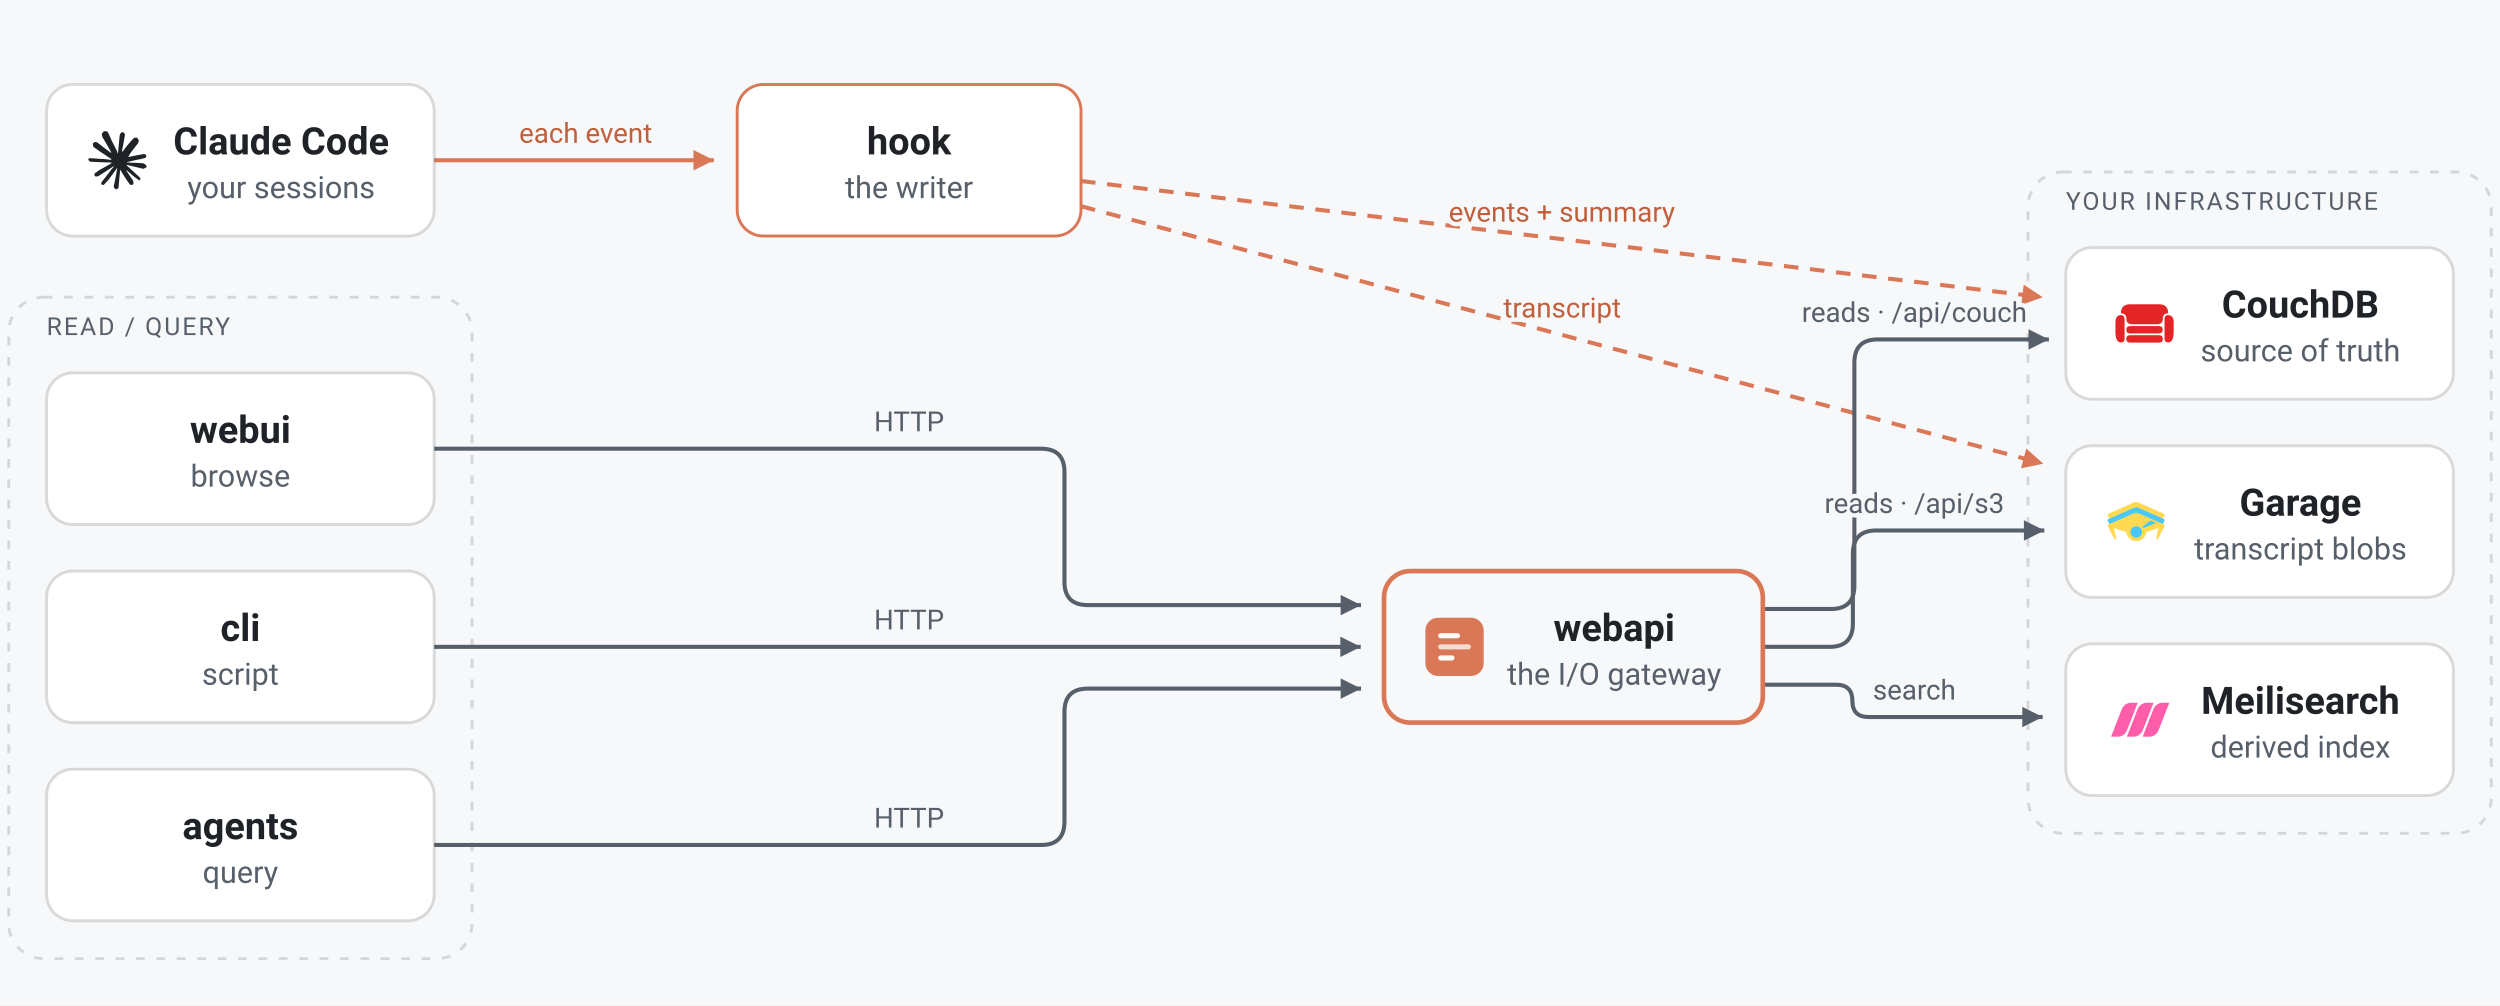
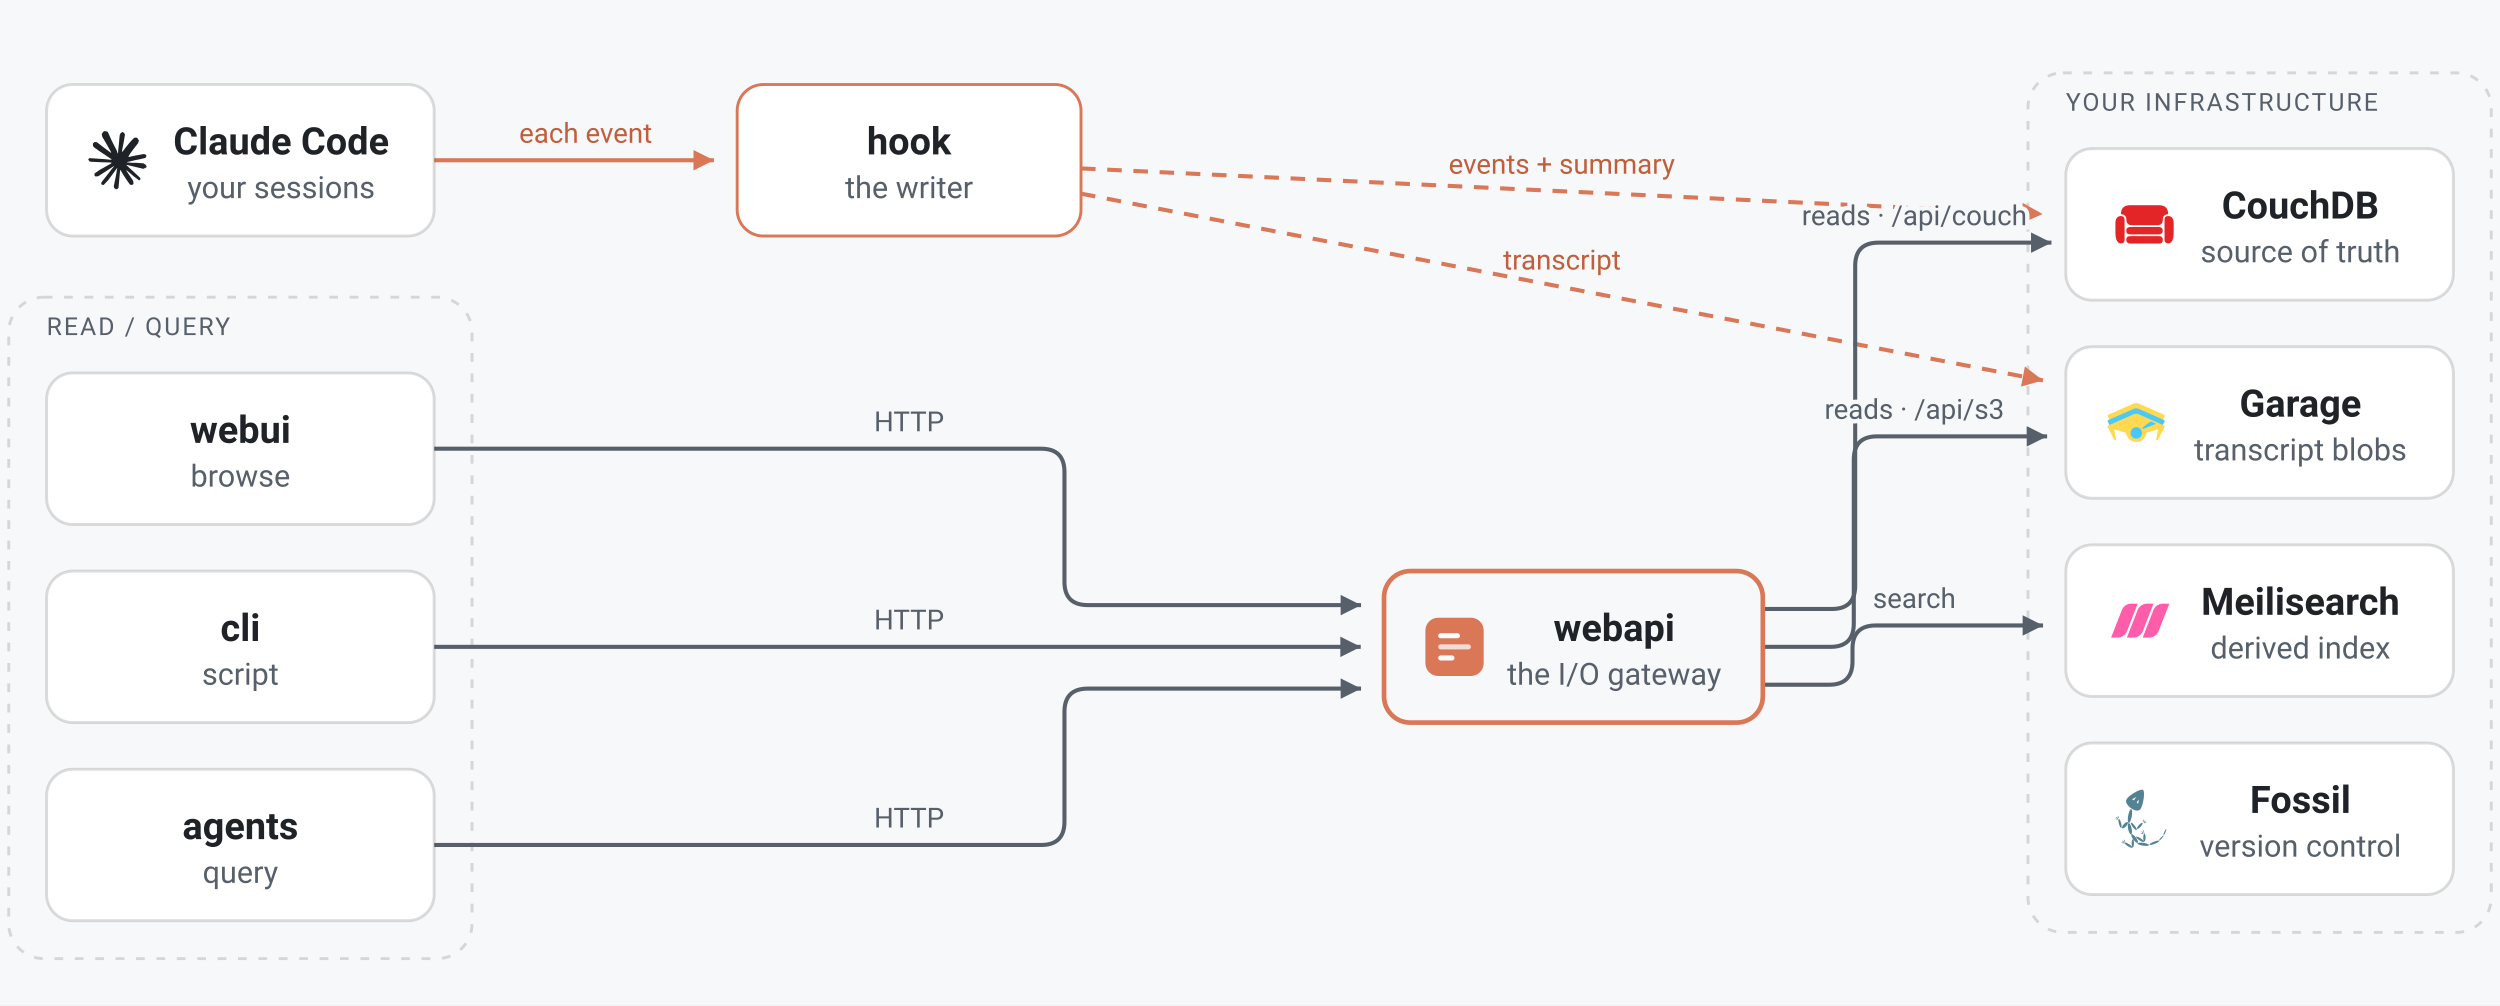
<svg xmlns="http://www.w3.org/2000/svg" viewBox="0 0 858 345" width="858" height="345" role="img" aria-labelledby="ct-title ct-desc" font-family="-apple-system, BlinkMacSystemFont, 'Segoe UI', Roboto, Helvetica, Arial, sans-serif">
  <defs>
    <marker id="ct-arrow-muted" markerUnits="userSpaceOnUse" markerWidth="7" markerHeight="7" refX="7" refY="3.5" orient="auto">
      <path d="M0 0L7 3.5L0 7z" fill="var(--ct-muted, #57606a)" />
    </marker>
    <marker id="ct-arrow-clay" markerUnits="userSpaceOnUse" markerWidth="7" markerHeight="7" refX="7" refY="3.5" orient="auto">
      <path d="M0 0L7 3.5L0 7z" fill="var(--ct-clay, #d97757)" />
    </marker>
  </defs>
  <style>:root{--ct-bg:#f6f8fa;--ct-paper:#ffffff;--ct-ink:#1f2328;--ct-muted:#57606a;--ct-border:rgba(0,0,0,.14);--ct-clay:#d97757;--ct-accentText:#c15f3c}@media(prefers-color-scheme:dark){:root{--ct-bg:#0d1117;--ct-paper:#161b22;--ct-ink:#e6edf3;--ct-muted:#8b949e;--ct-border:rgba(255,255,255,.16);--ct-clay:#d97757;--ct-accentText:#d97757}}</style>
  <rect x="0" y="0" width="858" height="345" fill="var(--ct-bg, #f6f8fa)" />
  <g>
    <rect x="3" y="102" width="159" height="227" rx="12" fill="none" stroke="var(--ct-border, rgba(0,0,0,.14))" stroke-width="1" stroke-dasharray="3 4" />
    <text x="16" y="115" font-size="8.5" letter-spacing="0.7" fill="var(--ct-muted, #57606a)">READ / QUERY</text>
  </g>
  <g>
-     <rect x="696" y="59" width="159" height="227" rx="12" fill="none" stroke="var(--ct-border, rgba(0,0,0,.14))" stroke-width="1" stroke-dasharray="3 4" />
-     <text x="709" y="72" font-size="8.5" letter-spacing="0.7" fill="var(--ct-muted, #57606a)">YOUR INFRASTRUCTURE</text>
+     <rect x="696" y="25" width="159" height="295" rx="12" fill="none" stroke="var(--ct-border, rgba(0,0,0,.14))" stroke-width="1" stroke-dasharray="3 4" />
+     <text x="709" y="38" font-size="8.5" letter-spacing="0.7" fill="var(--ct-muted, #57606a)">YOUR INFRASTRUCTURE</text>
  </g>
  <g>
    <path d="M149 55H245" fill="none" stroke="var(--ct-clay, #d97757)" stroke-width="1.4" marker-end="url(#ct-arrow-clay)" />
    <text x="201" y="49" text-anchor="middle" font-size="9.5" fill="var(--ct-accentText, #c15f3c)" stroke="var(--ct-bg, #f6f8fa)" stroke-width="3" paint-order="stroke">each event</text>
  </g>
  <g>
-     <path d="M371 62.13L701.06 102.01" fill="none" stroke="var(--ct-clay, #d97757)" stroke-width="1.4" marker-end="url(#ct-arrow-clay)" stroke-dasharray="5 4" />
-     <text x="536.03" y="76.07" text-anchor="middle" font-size="9.5" fill="var(--ct-accentText, #c15f3c)" stroke="var(--ct-bg, #f6f8fa)" stroke-width="3" paint-order="stroke">events + summary</text>
+     <path d="M371 57.8L701.01 73.46" fill="none" stroke="var(--ct-clay, #d97757)" stroke-width="1.4" marker-end="url(#ct-arrow-clay)" stroke-dasharray="5 4" />
+     <text x="536" y="59.63" text-anchor="middle" font-size="9.5" fill="var(--ct-accentText, #c15f3c)" stroke="var(--ct-bg, #f6f8fa)" stroke-width="3" paint-order="stroke">events + summary</text>
  </g>
  <g>
-     <path d="M371 70.78L701.27 159.14" fill="none" stroke="var(--ct-clay, #d97757)" stroke-width="1.4" marker-end="url(#ct-arrow-clay)" stroke-dasharray="5 4" />
-     <text x="536.14" y="108.96" text-anchor="middle" font-size="9.5" fill="var(--ct-accentText, #c15f3c)" stroke="var(--ct-bg, #f6f8fa)" stroke-width="3" paint-order="stroke">transcript</text>
+     <path d="M371 66.46L701.15 130.56" fill="none" stroke="var(--ct-clay, #d97757)" stroke-width="1.4" marker-end="url(#ct-arrow-clay)" stroke-dasharray="5 4" />
+     <text x="536.07" y="92.51" text-anchor="middle" font-size="9.5" fill="var(--ct-accentText, #c15f3c)" stroke="var(--ct-bg, #f6f8fa)" stroke-width="3" paint-order="stroke">transcript</text>
  </g>
  <g>
    <path d="M149 154H357.32Q365.32 154 365.32 162V199.67Q365.32 207.67 373.32 207.67H467.11" fill="none" stroke="var(--ct-muted, #57606a)" stroke-width="1.4" marker-end="url(#ct-arrow-muted)" />
    <text x="312" y="148" text-anchor="middle" font-size="9.5" fill="var(--ct-muted, #57606a)" stroke="var(--ct-bg, #f6f8fa)" stroke-width="3" paint-order="stroke">HTTP</text>
  </g>
  <g>
    <path d="M149 222H467" fill="none" stroke="var(--ct-muted, #57606a)" stroke-width="1.4" marker-end="url(#ct-arrow-muted)" />
    <text x="312" y="216" text-anchor="middle" font-size="9.5" fill="var(--ct-muted, #57606a)" stroke="var(--ct-bg, #f6f8fa)" stroke-width="3" paint-order="stroke">HTTP</text>
  </g>
  <g>
    <path d="M149 290H357.32Q365.32 290 365.32 282V244.33Q365.32 236.33 373.32 236.33H467.11" fill="none" stroke="var(--ct-muted, #57606a)" stroke-width="1.4" marker-end="url(#ct-arrow-muted)" />
    <text x="312" y="284" text-anchor="middle" font-size="9.5" fill="var(--ct-muted, #57606a)" stroke="var(--ct-bg, #f6f8fa)" stroke-width="3" paint-order="stroke">HTTP</text>
  </g>
  <g>
-     <path d="M605 209H628.42Q636.42 209 636.42 201V124.49Q636.42 116.49 644.42 116.49H703.18" fill="none" stroke="var(--ct-muted, #57606a)" stroke-width="1.4" marker-end="url(#ct-arrow-muted)" />
-     <text x="657" y="110.49" text-anchor="middle" font-size="9.5" fill="var(--ct-muted, #57606a)" stroke="var(--ct-bg, #f6f8fa)" stroke-width="3" paint-order="stroke">reads · /api/couch</text>
+     <path d="M605 209H628.7Q636.7 209 636.7 201V91.28Q636.7 83.28 644.7 83.28H704.05" fill="none" stroke="var(--ct-muted, #57606a)" stroke-width="1.4" marker-end="url(#ct-arrow-muted)" />
+     <text x="657" y="77.28" text-anchor="middle" font-size="9.5" fill="var(--ct-muted, #57606a)" stroke="var(--ct-bg, #f6f8fa)" stroke-width="3" paint-order="stroke">reads · /api/couch</text>
  </g>
  <g>
-     <path d="M605 222H627.91Q635.91 222 635.91 214V190.06Q635.91 182.06 643.91 182.06H701.61" fill="none" stroke="var(--ct-muted, #57606a)" stroke-width="1.4" marker-end="url(#ct-arrow-muted)" />
-     <text x="657" y="176.06" text-anchor="middle" font-size="9.5" fill="var(--ct-muted, #57606a)" stroke="var(--ct-bg, #f6f8fa)" stroke-width="3" paint-order="stroke">reads · /api/s3</text>
+     <path d="M605 222H628.22Q636.22 222 636.22 214V157.76Q636.22 149.76 644.22 149.76H702.57" fill="none" stroke="var(--ct-muted, #57606a)" stroke-width="1.4" marker-end="url(#ct-arrow-muted)" />
+     <text x="657" y="143.76" text-anchor="middle" font-size="9.5" fill="var(--ct-muted, #57606a)" stroke="var(--ct-bg, #f6f8fa)" stroke-width="3" paint-order="stroke">reads · /api/s3</text>
  </g>
  <g>
-     <path d="M605 235H630.2Q635.74 235 635.74 240.54V240.54Q635.74 246.08 641.28 246.08H701.05" fill="none" stroke="var(--ct-muted, #57606a)" stroke-width="1.4" marker-end="url(#ct-arrow-muted)" />
-     <text x="657" y="240.08" text-anchor="middle" font-size="9.5" fill="var(--ct-muted, #57606a)" stroke="var(--ct-bg, #f6f8fa)" stroke-width="3" paint-order="stroke">search</text>
+     <path d="M605 235H627.78Q635.78 235 635.78 227V222.66Q635.78 214.66 643.78 214.66H701.17" fill="none" stroke="var(--ct-muted, #57606a)" stroke-width="1.4" marker-end="url(#ct-arrow-muted)" />
+     <text x="657" y="208.66" text-anchor="middle" font-size="9.5" fill="var(--ct-muted, #57606a)" stroke="var(--ct-bg, #f6f8fa)" stroke-width="3" paint-order="stroke">search</text>
  </g>
  <g>
    <rect x="16" y="29" width="133" height="52" rx="9" fill="var(--ct-paper, #ffffff)" stroke="var(--ct-border, rgba(0,0,0,.14))" stroke-width="1" />
    <g style="color:var(--ct-ink, #1f2328)">
      <svg x="30.31" y="45" width="20" height="20" viewBox="0 0 24 24" preserveAspectRatio="xMidYMid meet" overflow="visible" aria-hidden="true" role="presentation" fill="currentColor" fill-rule="evenodd">
        <path d="M4.709 15.955l4.72-2.647.08-.23-.08-.128H9.2l-.79-.048-2.698-.073-2.339-.097-2.266-.122-.571-.121L0 11.784l.055-.352.48-.321.686.06 1.52.103 2.278.158 1.652.097 2.449.255h.389l.055-.157-.134-.098-.103-.097-2.358-1.596-2.552-1.688-1.336-.972-.724-.491-.364-.462-.158-1.008.656-.722.881.06.225.061.893.686 1.908 1.476 2.491 1.833.365.304.145-.103.019-.073-.164-.274-1.355-2.446-1.446-2.49-.644-1.032-.17-.619a2.97 2.97 0 01-.104-.729L6.283.134 6.696 0l.996.134.42.364.62 1.414 1.002 2.229 1.555 3.03.456.898.243.832.091.255h.158V9.01l.128-1.706.237-2.095.23-2.695.08-.76.376-.91.747-.492.584.28.48.685-.067.444-.286 1.851-.559 2.903-.364 1.942h.212l.243-.242.985-1.306 1.652-2.064.73-.82.85-.904.547-.431h1.033l.76 1.129-.34 1.166-1.064 1.347-.881 1.142-1.264 1.7-.79 1.36.073.11.188-.02 2.856-.606 1.543-.28 1.841-.315.833.388.091.395-.328.807-1.969.486-2.309.462-3.439.813-.042.03.049.061 1.549.146.662.036h1.622l3.02.225.79.522.474.638-.079.485-1.215.62-1.64-.389-3.829-.91-1.312-.329h-.182v.11l1.093 1.068 2.006 1.81 2.509 2.33.127.578-.322.455-.34-.049-2.205-1.657-.851-.747-1.926-1.62h-.128v.17l.444.649 2.345 3.521.122 1.08-.17.353-.608.213-.668-.122-1.374-1.925-1.415-2.167-1.143-1.943-.14.08-.674 7.254-.316.37-.729.28-.607-.461-.322-.747.322-1.476.389-1.924.315-1.53.286-1.9.17-.632-.012-.042-.14.018-1.434 1.967-2.18 2.945-1.726 1.845-.414.164-.717-.37.067-.662.401-.589 2.388-3.036 1.44-1.882.93-1.086-.006-.158h-.055L4.132 18.56l-1.13.146-.487-.456.061-.746.231-.243 1.908-1.312-.006.006z" />
      </svg>
    </g>
    <text x="96.5" y="53" text-anchor="middle" font-size="13" font-weight="600" fill="var(--ct-ink, #1f2328)">Claude Code</text>
    <text x="96.5" y="68" text-anchor="middle" font-size="10.5" fill="var(--ct-muted, #57606a)">your sessions</text>
  </g>
  <g>
    <rect x="253" y="29" width="118" height="52" rx="9" fill="var(--ct-paper, #ffffff)" stroke="var(--ct-clay, #d97757)" stroke-width="1" />
    <text x="312" y="53" text-anchor="middle" font-size="13" font-weight="600" fill="var(--ct-ink, #1f2328)">hook</text>
    <text x="312" y="68" text-anchor="middle" font-size="10.5" fill="var(--ct-muted, #57606a)">the writer</text>
  </g>
  <g>
    <rect x="16" y="128" width="133" height="52" rx="9" fill="var(--ct-paper, #ffffff)" stroke="var(--ct-border, rgba(0,0,0,.14))" stroke-width="1" />
    <text x="82.5" y="152" text-anchor="middle" font-size="13" font-weight="600" fill="var(--ct-ink, #1f2328)">webui</text>
    <text x="82.5" y="167" text-anchor="middle" font-size="10.5" fill="var(--ct-muted, #57606a)">browse</text>
  </g>
  <g>
    <rect x="16" y="196" width="133" height="52" rx="9" fill="var(--ct-paper, #ffffff)" stroke="var(--ct-border, rgba(0,0,0,.14))" stroke-width="1" />
    <text x="82.5" y="220" text-anchor="middle" font-size="13" font-weight="600" fill="var(--ct-ink, #1f2328)">cli</text>
    <text x="82.5" y="235" text-anchor="middle" font-size="10.5" fill="var(--ct-muted, #57606a)">script</text>
  </g>
  <g>
    <rect x="16" y="264" width="133" height="52" rx="9" fill="var(--ct-paper, #ffffff)" stroke="var(--ct-border, rgba(0,0,0,.14))" stroke-width="1" />
    <text x="82.5" y="288" text-anchor="middle" font-size="13" font-weight="600" fill="var(--ct-ink, #1f2328)">agents</text>
    <text x="82.5" y="303" text-anchor="middle" font-size="10.5" fill="var(--ct-muted, #57606a)">query</text>
  </g>
  <g>
    <rect x="475" y="196" width="130" height="52" rx="9" fill="var(--ct-bg, #f6f8fa)" stroke="var(--ct-clay, #d97757)" stroke-width="1.6" />
    <svg x="489.2" y="212" width="20" height="20" viewBox="0 0 32 32" preserveAspectRatio="xMidYMid meet" overflow="visible" aria-hidden="true" role="presentation">
      <rect width="32" height="32" rx="7" fill="#D97757" />
      <rect x="7" y="8.5" width="12" height="2.8" rx="1.4" fill="#ffffff" fill-opacity="0.96" />
      <rect x="7" y="14.6" width="18" height="2.8" rx="1.4" fill="#ffffff" fill-opacity="0.74" />
      <rect x="7" y="20.7" width="9" height="2.8" rx="1.4" fill="#ffffff" fill-opacity="0.96" />
    </svg>
    <text x="554" y="220" text-anchor="middle" font-size="13" font-weight="600" fill="var(--ct-ink, #1f2328)">webapi</text>
    <text x="554" y="235" text-anchor="middle" font-size="10.5" fill="var(--ct-muted, #57606a)">the I/O gateway</text>
  </g>
  <g>
-     <rect x="709" y="85" width="133" height="52" rx="9" fill="var(--ct-paper, #ffffff)" stroke="var(--ct-border, rgba(0,0,0,.14))" stroke-width="1" />
-     <svg x="726.01" y="101" width="20" height="20" viewBox="0 0 64 64" preserveAspectRatio="xMidYMid meet" overflow="visible" aria-hidden="true" role="presentation">
+     <rect x="709" y="51" width="133" height="52" rx="9" fill="var(--ct-paper, #ffffff)" stroke="var(--ct-border, rgba(0,0,0,.14))" stroke-width="1" />
+     <svg x="726.01" y="67" width="20" height="20" viewBox="0 0 64 64" preserveAspectRatio="xMidYMid meet" overflow="visible" aria-hidden="true" role="presentation">
      <path d="M51.96 38.937c0 2.618-1.44 3.926-4.057 4.057H15.967c-2.618 0-4.057-1.3-4.057-4.057 0-2.618 1.44-3.926 4.057-4.057h32.065c2.618.13 3.926 1.44 3.926 4.057zm-3.926 6.02H15.967c-2.618 0-4.057 1.3-4.057 4.057 0 2.618 1.44 3.926 4.057 4.057h32.065c2.618 0 4.057-1.3 4.057-4.057-.13-2.748-1.44-4.057-4.057-4.057zm9.947-22.12c-2.618 0-4.057 1.3-4.057 3.926v22.12c0 2.618 1.44 3.926 4.057 4.057C61.906 52.8 64 48.883 64 40.9v-9.947c0-5.366-2.094-7.984-6.02-8.115zm-51.96 0C2.094 22.97 0 25.587 0 30.953V40.9c0 7.984 2.094 11.9 6.02 12.04 2.618 0 4.057-1.3 4.057-4.057V26.896c-.13-2.618-1.44-3.926-4.057-4.057zm51.96-1.963c0-6.675-3.534-9.816-9.947-9.947H15.967c-6.544.13-9.947 3.403-9.947 9.947 3.926 0 6.02 2.094 6.02 6.02s2.094 6.02 6.02 6.02h28c3.926 0 6.02-2.094 6.02-6.02-.13-4.057 2.094-5.9 5.9-6.02z" fill="#e42528" />
    </svg>
-     <text x="789.5" y="109" text-anchor="middle" font-size="13" font-weight="600" fill="var(--ct-ink, #1f2328)">CouchDB</text>
-     <text x="789.5" y="124" text-anchor="middle" font-size="10.5" fill="var(--ct-muted, #57606a)">source of truth</text>
+     <text x="789.5" y="75" text-anchor="middle" font-size="13" font-weight="600" fill="var(--ct-ink, #1f2328)">CouchDB</text>
+     <text x="789.5" y="90" text-anchor="middle" font-size="10.5" fill="var(--ct-muted, #57606a)">source of truth</text>
  </g>
  <g>
-     <rect x="709" y="153" width="133" height="52" rx="9" fill="var(--ct-paper, #ffffff)" stroke="var(--ct-border, rgba(0,0,0,.14))" stroke-width="1" />
-     <svg x="723.12" y="169" width="20" height="20" viewBox="3.68 2.78 26.77 18.44" preserveAspectRatio="xMidYMid meet" overflow="visible" aria-hidden="true" role="presentation">
+     <rect x="709" y="119" width="133" height="52" rx="9" fill="var(--ct-paper, #ffffff)" stroke="var(--ct-border, rgba(0,0,0,.14))" stroke-width="1" />
+     <svg x="723.12" y="135" width="20" height="20" viewBox="3.68 2.78 26.77 18.44" preserveAspectRatio="xMidYMid meet" overflow="visible" aria-hidden="true" role="presentation">
      <g stroke-width=".147">
        <path d="m20.613 10.981a2.203 2.203 0 0 1-0.734-0.076l-9.204-2.484a2.234 2.234 0 0 1-0.693-0.328z" />
        <path d="m17.034 3.034a2.911 2.911 0 0 0-1.146 0.248l-11.697 5.175a0.423 0.423 0 0 0-0.222 0.566 0.204 0.204 0 0 0 0.018 0.047l1.877 3.71h1.629l-0.232-1.294c-0.019-0.104-0.188-0.843-0.348-1.375l5.475 1.71c0.072 0.341 0.167 0.659 0.281 0.959h8.877c0.098-0.299 0.175-0.618 0.227-0.959l5.463-1.705c-0.16 0.532-0.327 1.266-0.346 1.371l-0.232 1.294h1.628l1.859-3.676 0.018-0.034 0.018-0.045a0.028 0.028 0 0 0 0-0.012 0.394 0.394 0 0 0 0.018-0.136 0.419 0.419 0 0 0-0.263-0.419l-11.697-5.175a2.911 2.911 0 0 0-1.204-0.248z" fill="#ffd952" />
        <path d="m17.034 5.482a2.911 2.911 0 0 0-1.146 0.248l-11.697 5.175a0.423 0.423 0 0 0-0.222 0.565 0.204 0.204 0 0 0 0.018 0.047l1.018 2.012h2.163c-0.068-0.288-0.157-0.643-0.255-0.97l3.107 0.97h14.121l3.094-0.966c-0.098 0.327-0.185 0.679-0.253 0.966h2.163l1-1.978 0.018-0.034 0.018-0.045a0.028 0.028 0 0 0 0-0.012 0.394 0.394 0 0 0 0.018-0.136 0.419 0.419 0 0 0-0.263-0.419l-11.697-5.175a2.911 2.911 0 0 0-1.204-0.248z" fill="#49c8fa" />
        <path d="m30.198 13.82a0.394 0.394 0 0 1-0.018 0.137 0.028 0.028 0 0 1 0 0.012l-0.018 0.046-0.018 0.034-2.831 5.596c-0.394 0.777-1.118 0.754-0.996-0.032l0.57-3.182c0.019-0.104 0.187-0.839 0.347-1.371l-5.463 1.705c-0.858 5.572-8.189 5.664-9.385 0l-5.475-1.71c0.16 0.532 0.329 1.271 0.348 1.375l0.57 3.182c0.122 0.786-0.602 0.809-0.996 0.032l-2.848-5.63a0.204 0.204 0 0 1-0.018-0.047 0.423 0.423 0 0 1 0.222-0.566l11.697-5.175a2.911 2.911 0 0 1 2.35 0l11.697 5.175a0.419 0.419 0 0 1 0.263 0.419z" fill="#ffd952" />
        <path d="m20.801 14.796 5.057-2.036a0.214 0.214 0 0 0 0-0.398c-0.588-0.245-1.313-0.527-2.024-0.823-0.131-0.054-1.369 0.834-1.482 0.925l-2.18 1.742c-0.527 0.442-0.071 0.87 0.629 0.589z" fill="#45c8ff" />
        <circle cx="17.135" cy="16.785" r="2.637" fill="#45c8ff" />
      </g>
    </svg>
-     <text x="789.5" y="177" text-anchor="middle" font-size="13" font-weight="600" fill="var(--ct-ink, #1f2328)">Garage</text>
-     <text x="789.5" y="192" text-anchor="middle" font-size="10.5" fill="var(--ct-muted, #57606a)">transcript blobs</text>
+     <text x="789.5" y="143" text-anchor="middle" font-size="13" font-weight="600" fill="var(--ct-ink, #1f2328)">Garage</text>
+     <text x="789.5" y="158" text-anchor="middle" font-size="10.5" fill="var(--ct-muted, #57606a)">transcript blobs</text>
  </g>
  <g>
-     <rect x="709" y="221" width="133" height="52" rx="9" fill="var(--ct-paper, #ffffff)" stroke="var(--ct-border, rgba(0,0,0,.14))" stroke-width="1" />
-     <svg x="724.52" y="237" width="20" height="20" viewBox="0 0 24 24" preserveAspectRatio="xMidYMid meet" overflow="visible" aria-hidden="true" role="presentation" fill="#FF5CAA">
+     <rect x="709" y="187" width="133" height="52" rx="9" fill="var(--ct-paper, #ffffff)" stroke="var(--ct-border, rgba(0,0,0,.14))" stroke-width="1" />
+     <svg x="724.52" y="203" width="20" height="20" viewBox="0 0 24 24" preserveAspectRatio="xMidYMid meet" overflow="visible" aria-hidden="true" role="presentation" fill="#FF5CAA">
      <path d="m6.505 18.998 4.434-11.345a4.168 4.168 0 0 1 3.882-2.651h2.674l-4.434 11.345a4.169 4.169 0 0 1-3.883 2.651H6.505Zm6.505 0 4.434-11.345a4.169 4.169 0 0 1 3.883-2.651H24l-4.434 11.345a4.168 4.168 0 0 1-3.882 2.651H13.01Zm-13.01 0L4.434 7.653a4.168 4.168 0 0 1 3.882-2.651h2.674L6.556 16.347a4.169 4.169 0 0 1-3.883 2.651H0Z" />
    </svg>
-     <text x="789.5" y="245" text-anchor="middle" font-size="13" font-weight="600" fill="var(--ct-ink, #1f2328)">Meilisearch</text>
-     <text x="789.5" y="260" text-anchor="middle" font-size="10.5" fill="var(--ct-muted, #57606a)">derived index</text>
+     <text x="789.5" y="211" text-anchor="middle" font-size="13" font-weight="600" fill="var(--ct-ink, #1f2328)">Meilisearch</text>
+     <text x="789.5" y="226" text-anchor="middle" font-size="10.5" fill="var(--ct-muted, #57606a)">derived index</text>
+   </g>
+   <g>
+     <rect x="709" y="255" width="133" height="52" rx="9" fill="var(--ct-paper, #ffffff)" stroke="var(--ct-border, rgba(0,0,0,.14))" stroke-width="1" />
+     <svg x="724.7" y="271" width="20" height="20" viewBox="0 0 24 24" preserveAspectRatio="xMidYMid meet" overflow="visible" aria-hidden="true" role="presentation" fill="#548294">
+       <path d="M12.571 0c-.699.022-2.041.555-3.458 1.419C7.464 2.42 6.258 3.538 6.16 4.108c-.008.009-.019.014-.026.023-.563.746.203 2.277 1.711 3.414 1.408 1.063 2.958 1.397 3.617.832.518-.09 1.227-1.776 1.627-3.94.383-2.054.35-3.812-.045-4.214-.006-.02.001-.048-.01-.066-.069-.113-.23-.163-.463-.156zm-2.277 2.936c-.164.193-.329.383-.492.605-.217.296-.403.587-.568.866a5.705 5.705 0 00-.908-.432 14.052 14.052 0 001.785-.914c.067-.04.118-.084.183-.125zm.912 1.084c-.004.024-.01.043-.015.066a16.33 16.33 0 00-.227 1.78 6.106 6.106 0 00-.654-.674c.215-.241.436-.507.652-.801.093-.127.16-.246.244-.371zm-3.14 4.002c-.41-.075-.968 1.14-1.246 2.706-.276 1.566-.164 2.897.246 2.969.41.072.972-1.141 1.248-2.707.276-1.566.164-2.896-.248-2.968zm-5.56 2.708c-.072.032-.026.314.103.625.132.312.297.539.37.51.074-.031.025-.311-.104-.623-.13-.312-.295-.54-.37-.512zm-.602.506c-.035-.005-.061 0-.076.018-.062.067.083.298.322.512.24.215.483.332.545.265.06-.07-.084-.298-.324-.513-.18-.16-.361-.267-.467-.282zm-.224.684c-.118 0-.197.02-.205.058-.017.077.247.205.587.282.343.078.636.078.653.002.017-.08-.248-.204-.588-.284a2.163 2.163 0 00-.447-.058zm1.296.144c-.251.067-.235.954.036 1.98.27 1.03.695 1.81.945 1.745.25-.067.234-.954-.037-1.98-.271-1.03-.694-1.812-.944-1.745zm10.394.186c-.072-.031-.237.198-.369.51-.13.311-.178.59-.103.62.072.032.24-.197.369-.51.13-.31.178-.591.103-.62zm.61.504c-.105.015-.285.12-.463.281-.238.213-.382.445-.323.512.058.064.304-.057.541-.27.238-.213.38-.443.32-.508-.014-.016-.04-.02-.075-.015zm-7.625.593c-.34.035-.86.369-1.326.883-.621.686-.914 1.437-.652 1.672.261.237.978-.125 1.601-.81.621-.689.912-1.437.65-1.674-.065-.059-.16-.082-.273-.07zm7.85.092c-.119 0-.276.018-.446.057-.343.077-.607.202-.59.281.017.077.31.077.652 0 .34-.077.607-.202.588-.28-.008-.037-.087-.057-.205-.058zm-6.13.168a.15.15 0 00-.099.028c-.21.163.143.978.793 1.82.647.841 1.346 1.393 1.557 1.23.21-.16-.148-.977-.795-1.818-.567-.737-1.172-1.251-1.455-1.26zm4.557.043c-.267-.03-.843.36-1.387.96-.62.685-.966 1.386-.767 1.563.196.18.861-.232 1.482-.917.621-.686.964-1.385.768-1.565a.17.17 0 00-.096-.04zm-5.603.133c-.386.082-.48 1.2-.205 2.492.273 1.292.815 2.275 1.2 2.193.387-.081.481-1.2.208-2.49-.276-1.292-.815-2.279-1.203-2.195zm15.448 2.459c-.13-.055-.48.471-.78 1.174-.297.705-.432 1.323-.3 1.378.13.056.48-.47.777-1.173.297-.705.433-1.324.303-1.38zm-9.503.412c-.07.031-.024.31.105.621.132.312.298.542.367.514.072-.031.027-.31-.105-.621-.13-.312-.295-.543-.367-.514zm-.6.506c-.035-.005-.062 0-.078.017-.06.07.087.297.324.51.238.213.481.33.541.264.06-.067-.083-.297-.32-.51-.178-.158-.36-.266-.467-.281zm-.224.681c-.118 0-.195.019-.203.057-.017.079.245.204.585.283.343.077.636.077.653 0 .016-.077-.246-.204-.586-.281a2.133 2.133 0 00-.45-.059zm1.37.21c-.26 0-.476.75-.476 1.675s.215 1.676.477 1.676c.26 0 .478-.75.478-1.676 0-.926-.217-1.676-.478-1.676zm-5.175.333a.235.235 0 00-.133.045c-.294.216.04 1.17.744 2.13.703.962 1.514 1.564 1.807 1.35.295-.215-.035-1.171-.74-2.13-.617-.842-1.315-1.41-1.678-1.395zm13.02.522c-.105-.094-.601.297-1.105.873-.503.575-.824 1.119-.718 1.213.108.093.603-.298 1.107-.873.504-.576.825-1.12.717-1.213zm-11.014.443c-.113-.005-.194.019-.23.074-.144.223.46.875 1.353 1.453.89.58 1.73.872 1.875.649.146-.223-.46-.877-1.35-1.457-.667-.434-1.308-.704-1.648-.719zM8.73 20.451c-.266 0-.48.75-.48 1.675 0 .926.214 1.676.48 1.676s.482-.75.482-1.676c0-.925-.216-1.675-.482-1.675zm-3.644.06c-.072.031-.026.313.103.625.132.312.297.539.37.51.074-.031.025-.312-.104-.623-.13-.312-.295-.54-.37-.512zm14.296.477c-.368-.04-1.127.127-1.96.453-1.107.434-1.929.984-1.833 1.228.096.242 1.074.093 2.181-.342 1.11-.434 1.932-.985 1.836-1.23-.024-.06-.102-.096-.224-.11zm-14.898.029c-.035-.005-.061 0-.076.018-.062.067.082.298.322.511.24.216.483.333.545.266.06-.07-.084-.298-.324-.514-.18-.16-.362-.267-.467-.281zm-.223.685c-.118 0-.196.019-.205.057-.016.08.248.204.588.283.343.077.636.077.653 0 .016-.077-.248-.204-.588-.281a2.116 2.116 0 00-.448-.059zm1.29.047c-.114-.005-.194.019-.231.075-.144.223.461.875 1.353 1.453.89.58 1.731.871 1.875.648.147-.223-.46-.877-1.35-1.457-.666-.433-1.307-.704-1.648-.719zm6.628.09c-.865-.036-1.493.081-1.527.32-.046.317.98.73 2.289.92 1.311.19 2.415.087 2.46-.232.046-.317-.98-.73-2.292-.92a9.203 9.203 0 00-.93-.088z" />
+     </svg>
+     <text x="789.5" y="279" text-anchor="middle" font-size="13" font-weight="600" fill="var(--ct-ink, #1f2328)">Fossil</text>
+     <text x="789.5" y="294" text-anchor="middle" font-size="10.5" fill="var(--ct-muted, #57606a)">version control</text>
  </g>
</svg>
